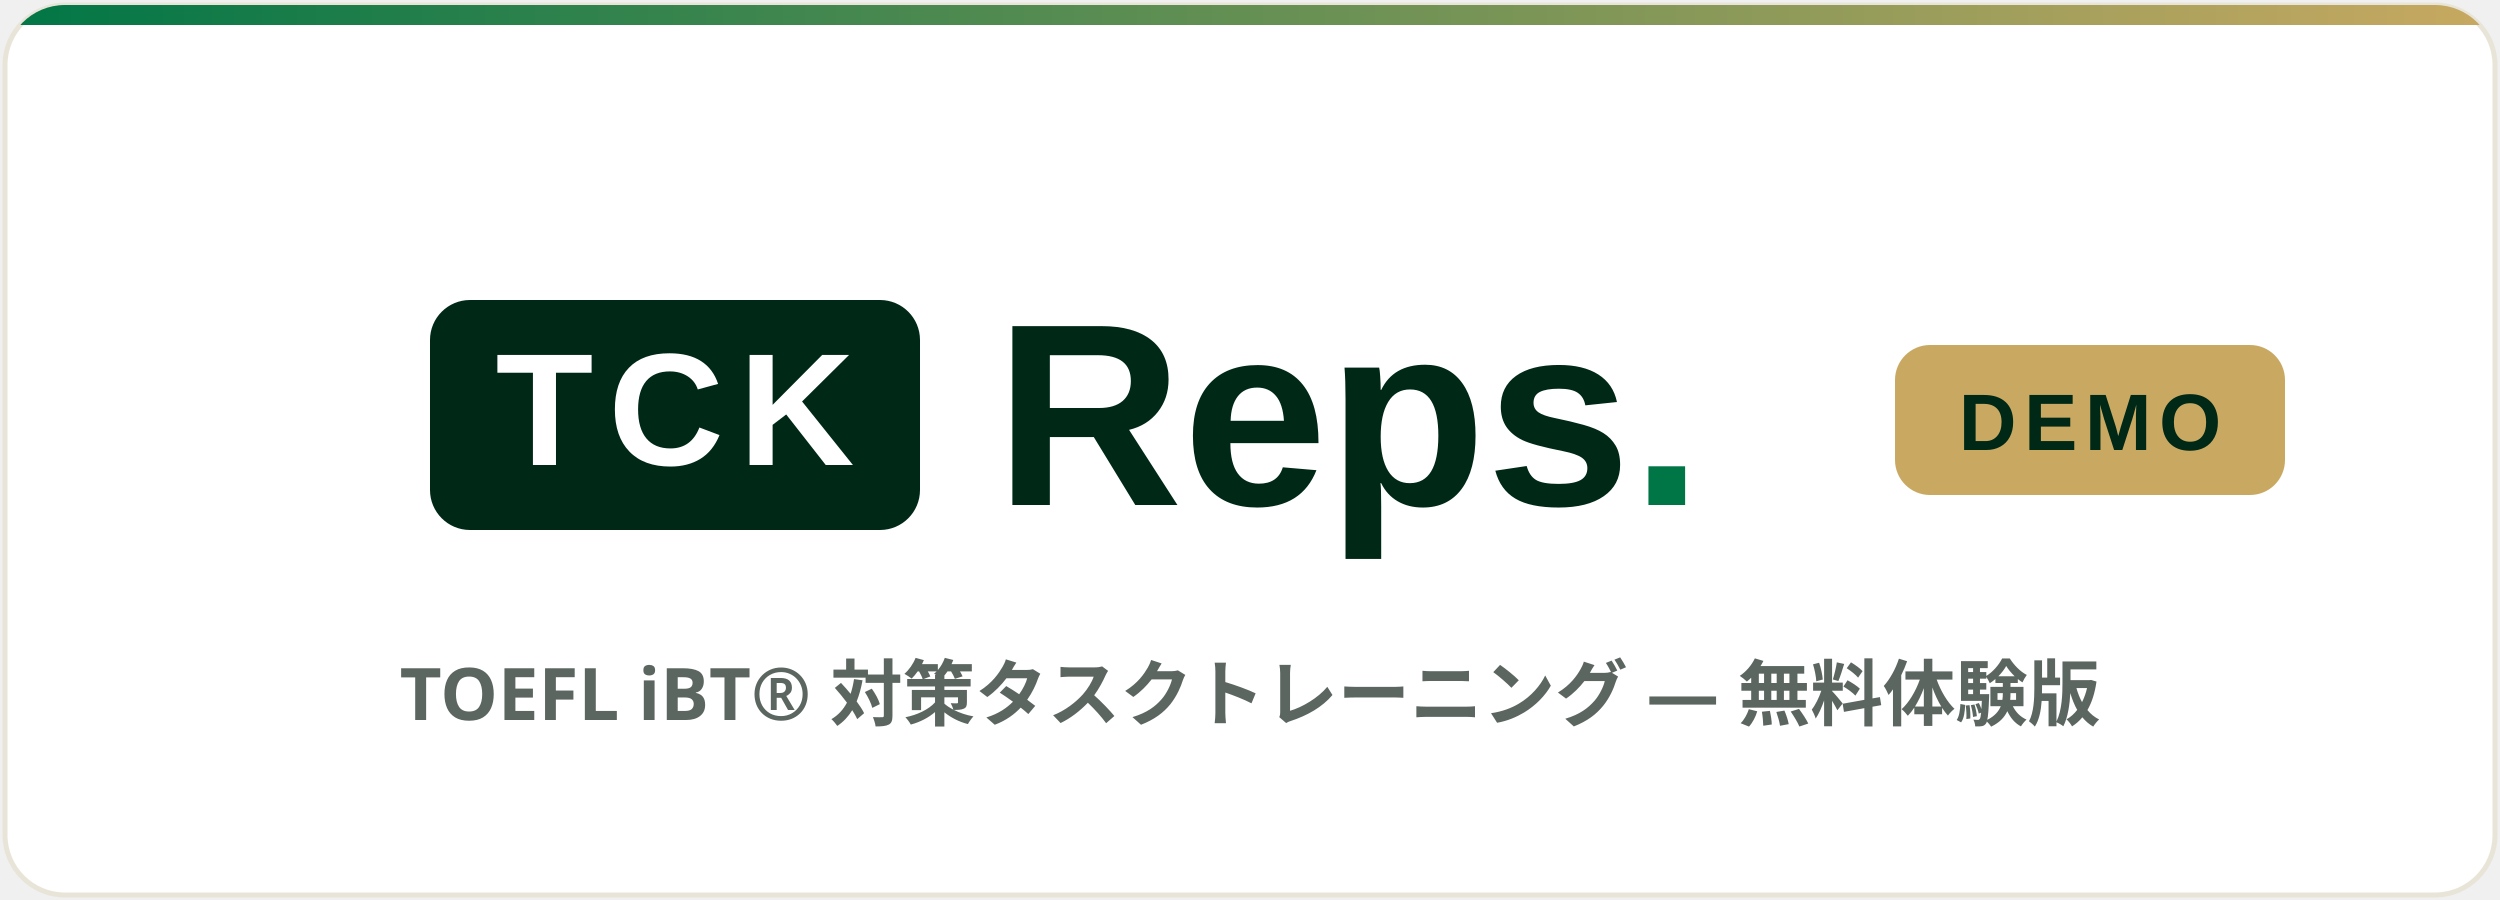
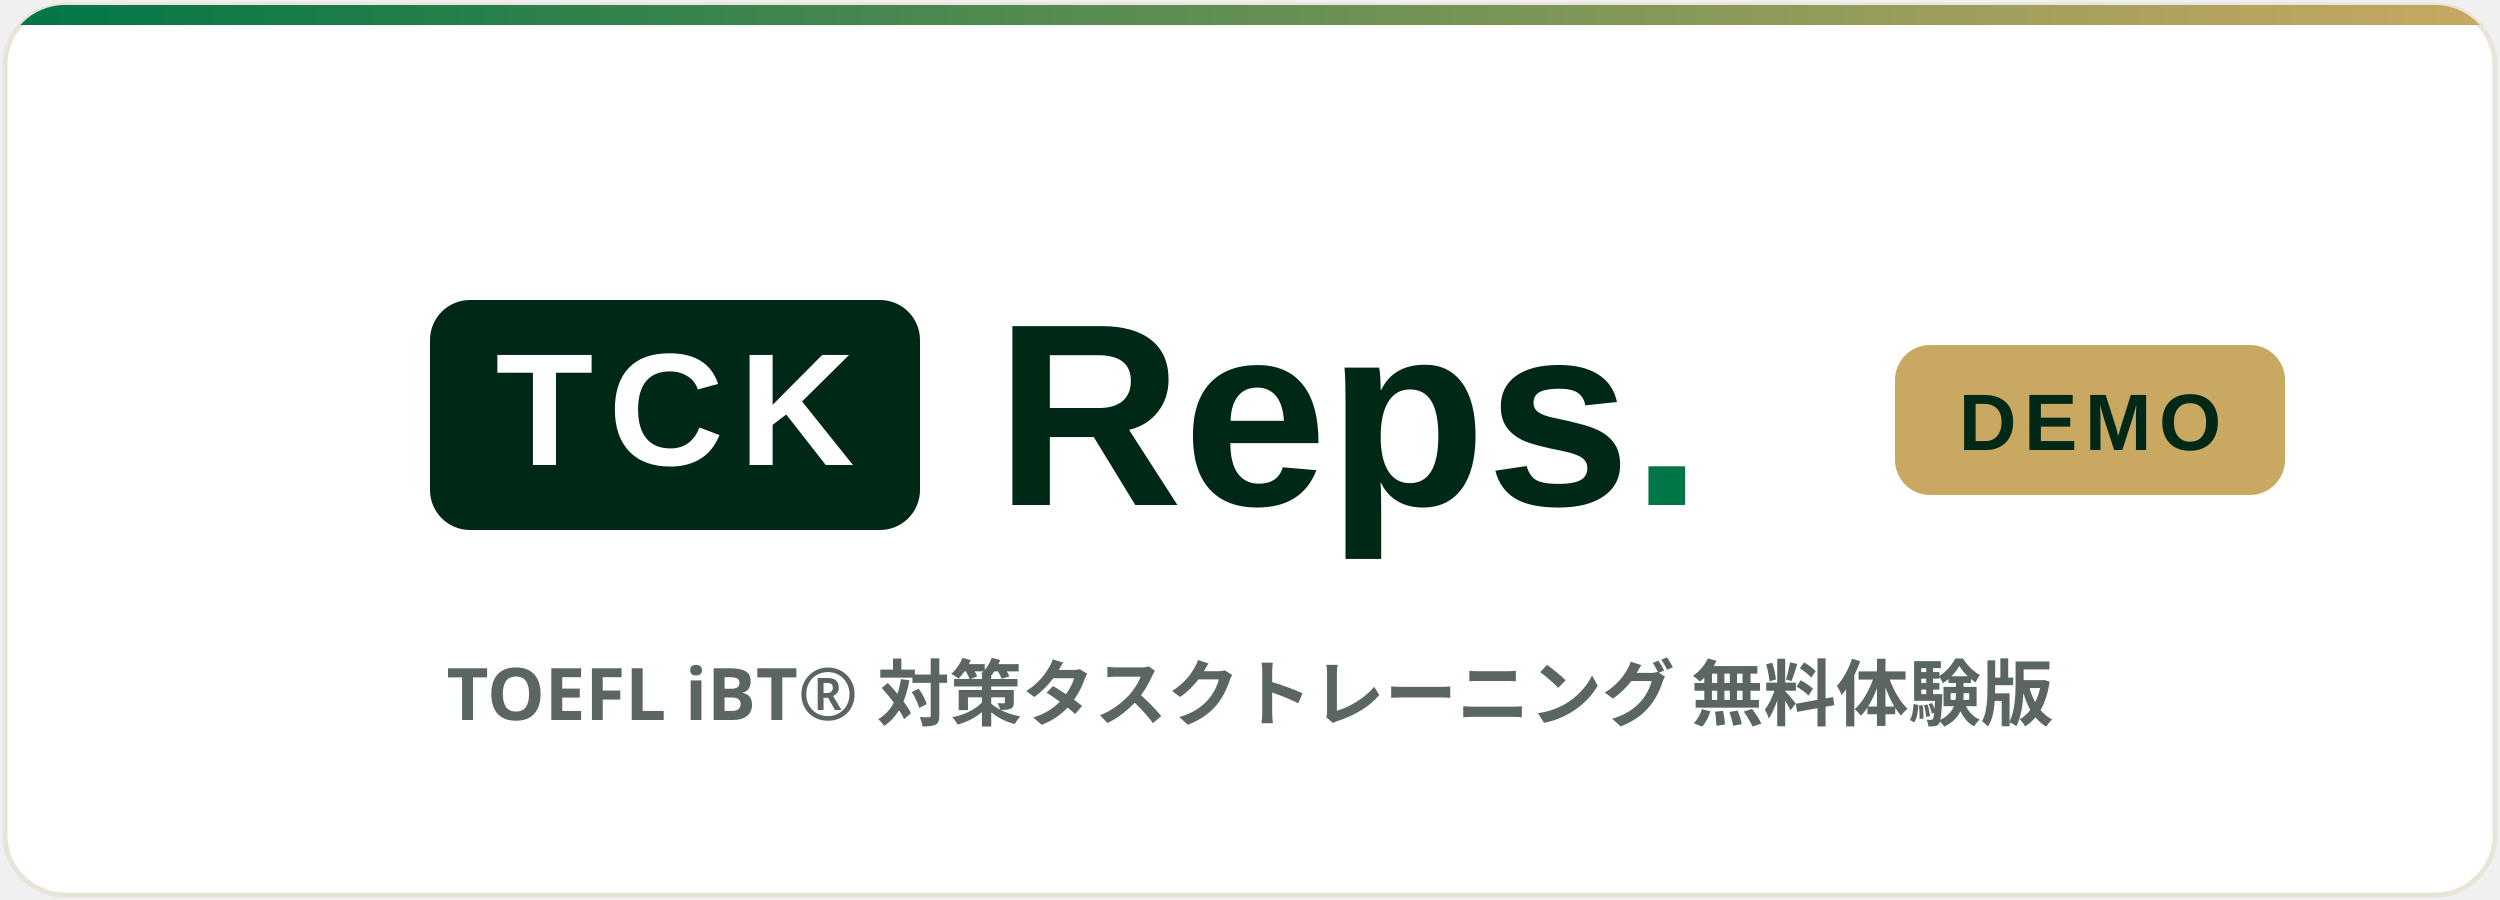
<svg xmlns="http://www.w3.org/2000/svg" viewBox="0 0 1000 360" width="1000" height="360" role="img" aria-label="TCK Reps Demo — 無料体験版">
  <defs>
    <linearGradient id="g1" x1="0" y1="0" x2="1" y2="0">
      <stop offset="0" stop-color="#007646" />
      <stop offset="1" stop-color="#C9A961" />
    </linearGradient>
    <clipPath id="k1">
      <rect x="2" y="2" width="996" height="356" rx="24" />
    </clipPath>
  </defs>
  <rect x="2" y="2" width="996" height="356" rx="24" fill="#ffffff" stroke="#E8E4D8" stroke-width="2" />
  <g clip-path="url(#k1)">
    <rect x="0" y="0" width="1000" height="10" fill="url(#g1)" />
  </g>
  <rect x="172" y="120" width="196" height="92" rx="16" fill="#002817" />
  <text x="270" y="186" text-anchor="middle" font-family="Manrope,Arial,sans-serif" font-size="64" font-weight="900" letter-spacing="6" fill="#ffffff">TCK</text>
  <text x="398" y="202" font-family="Manrope,Arial,sans-serif" font-size="104" font-weight="800" fill="#002817">Reps<tspan fill="#007646">.</tspan>
  </text>
  <rect x="758" y="138" width="156" height="60" rx="14" fill="#C9A961" />
  <text x="836" y="180" text-anchor="middle" font-family="Manrope,Arial,sans-serif" font-size="32" font-weight="800" letter-spacing="3" fill="#002817">DEMO</text>
-   <text x="500" y="288" text-anchor="middle" font-family="Manrope,'Hiragino Kaku Gothic ProN',sans-serif" font-size="29" font-weight="600" fill="#5B6660">TOEFL iBT® 対策タスクトレーニング — 無料体験版</text>
+   <text x="500" y="288" text-anchor="middle" font-family="Manrope,'Hiragino Kaku Gothic ProN',sans-serif" font-size="29" font-weight="600" fill="#5B6660">TOEFL iBT® 対策タスクトレーニング 無料体験版</text>
</svg>
